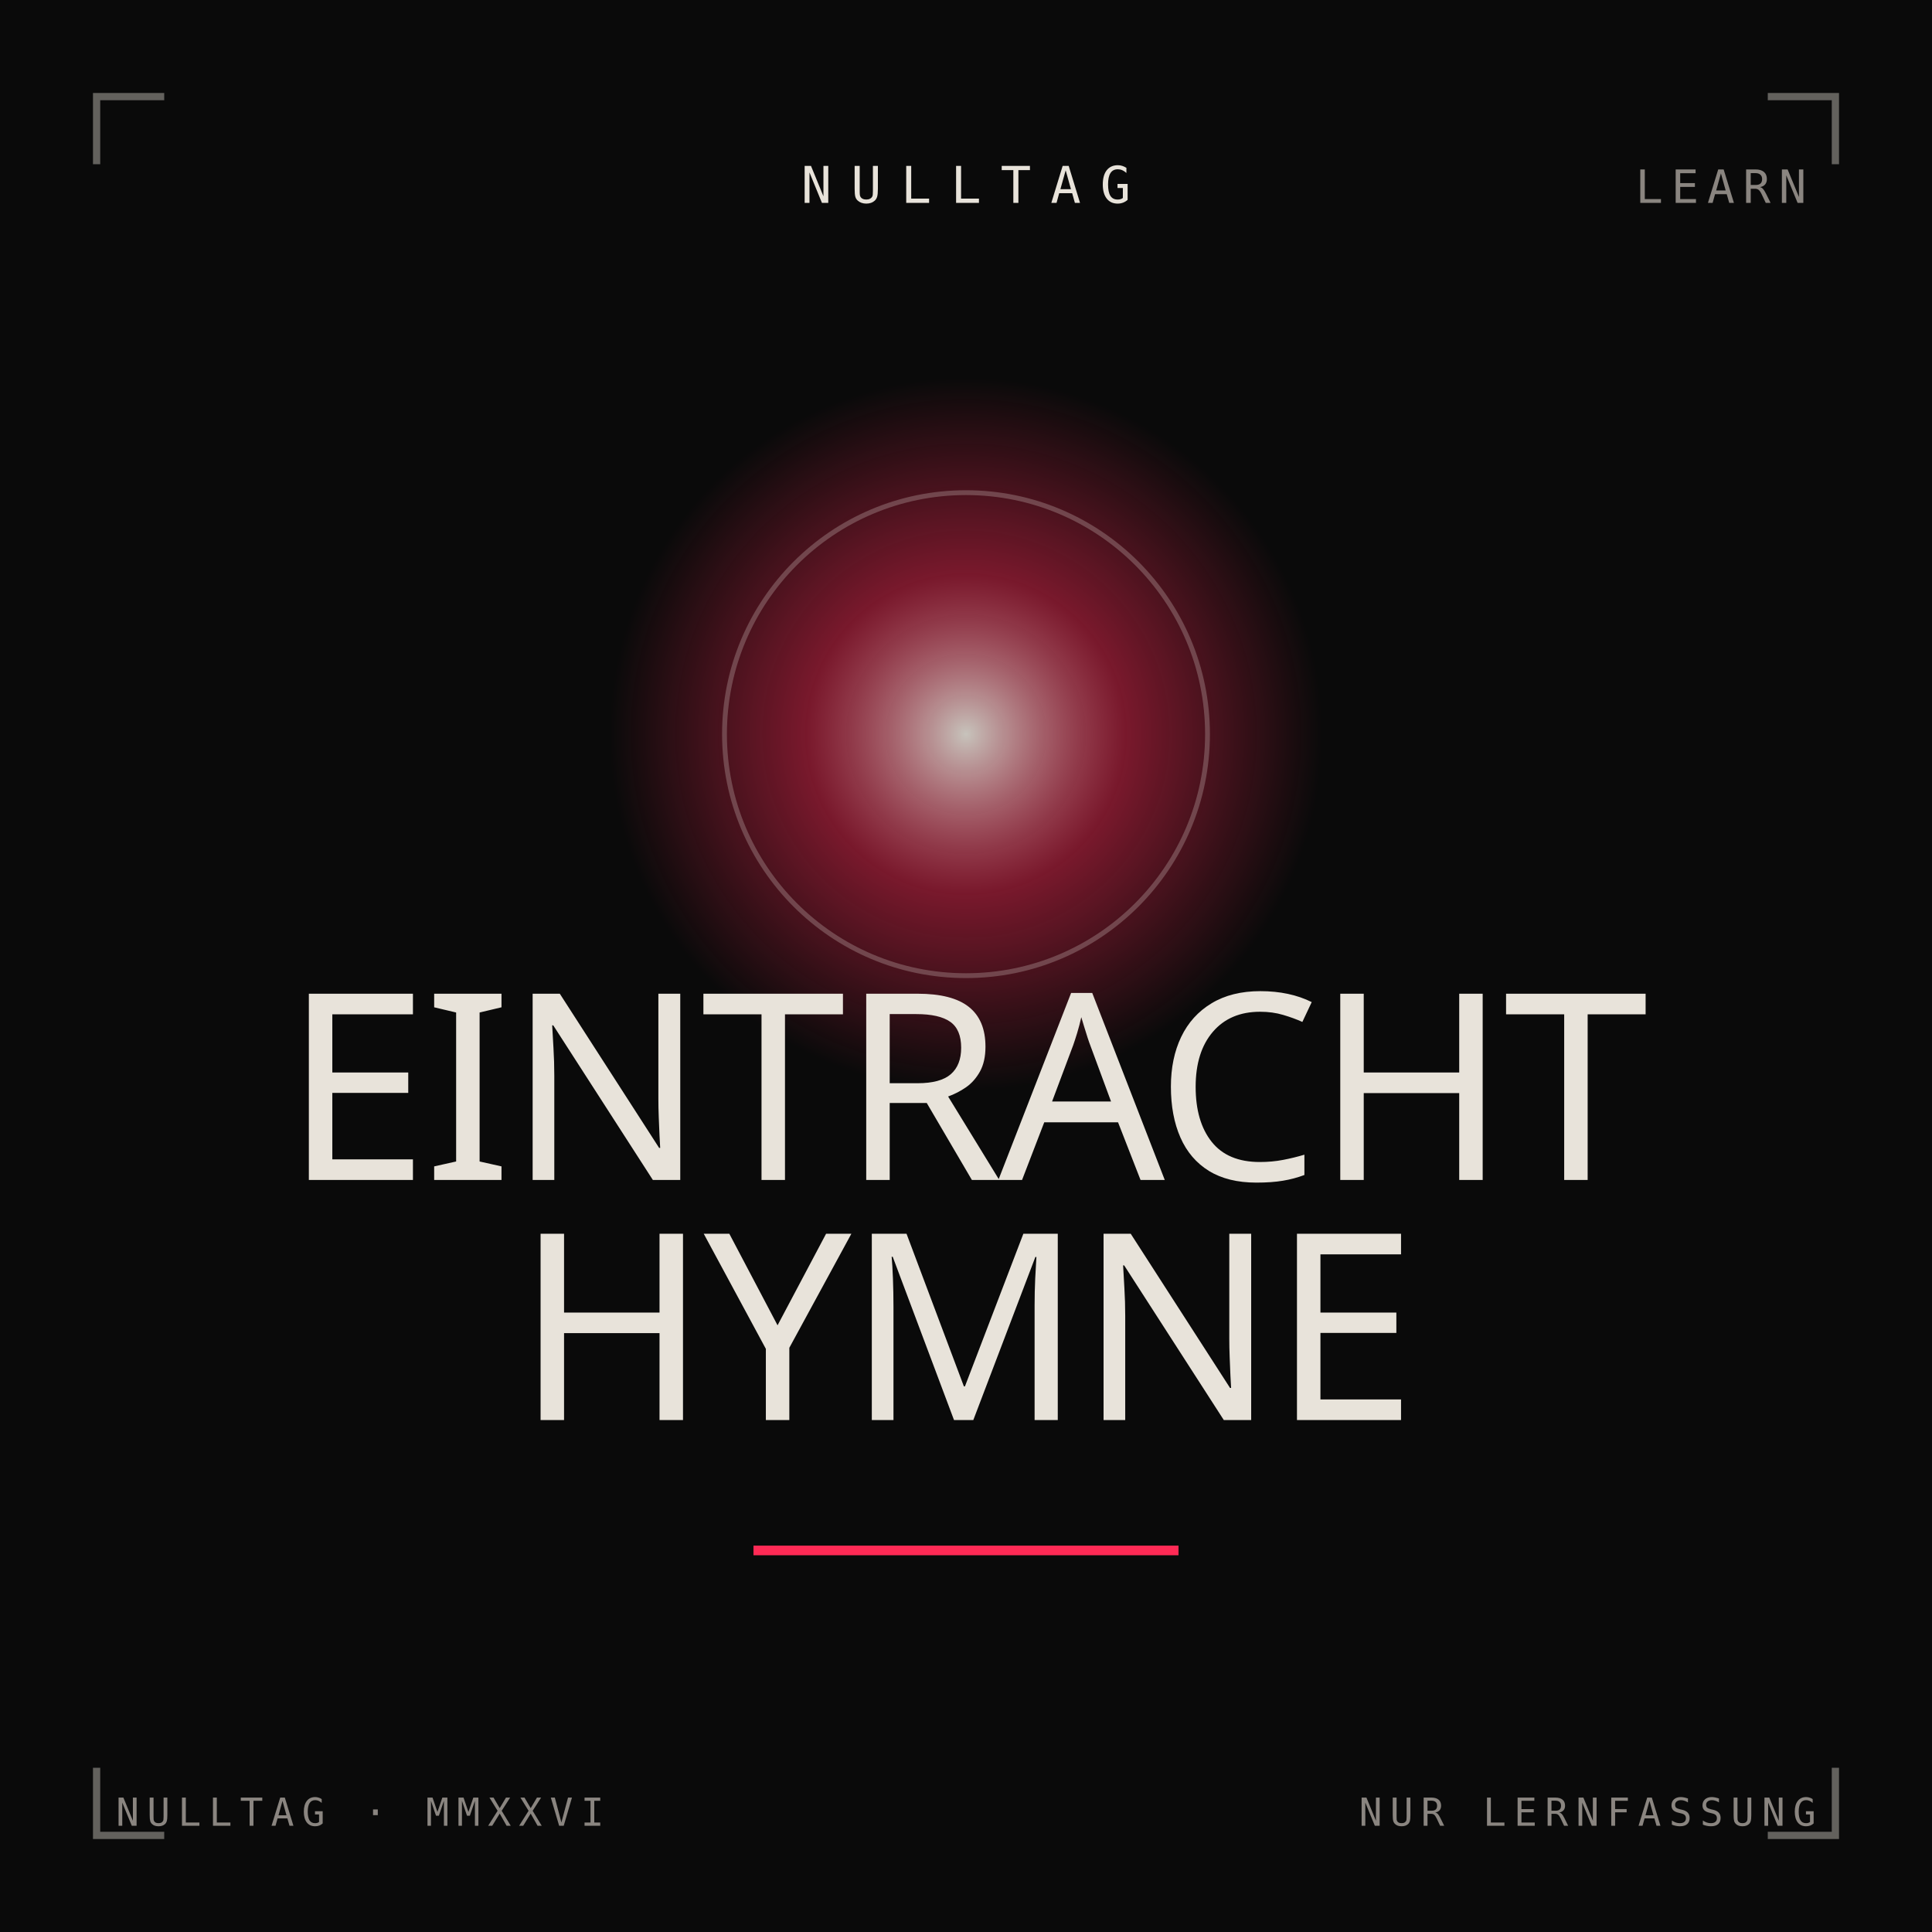
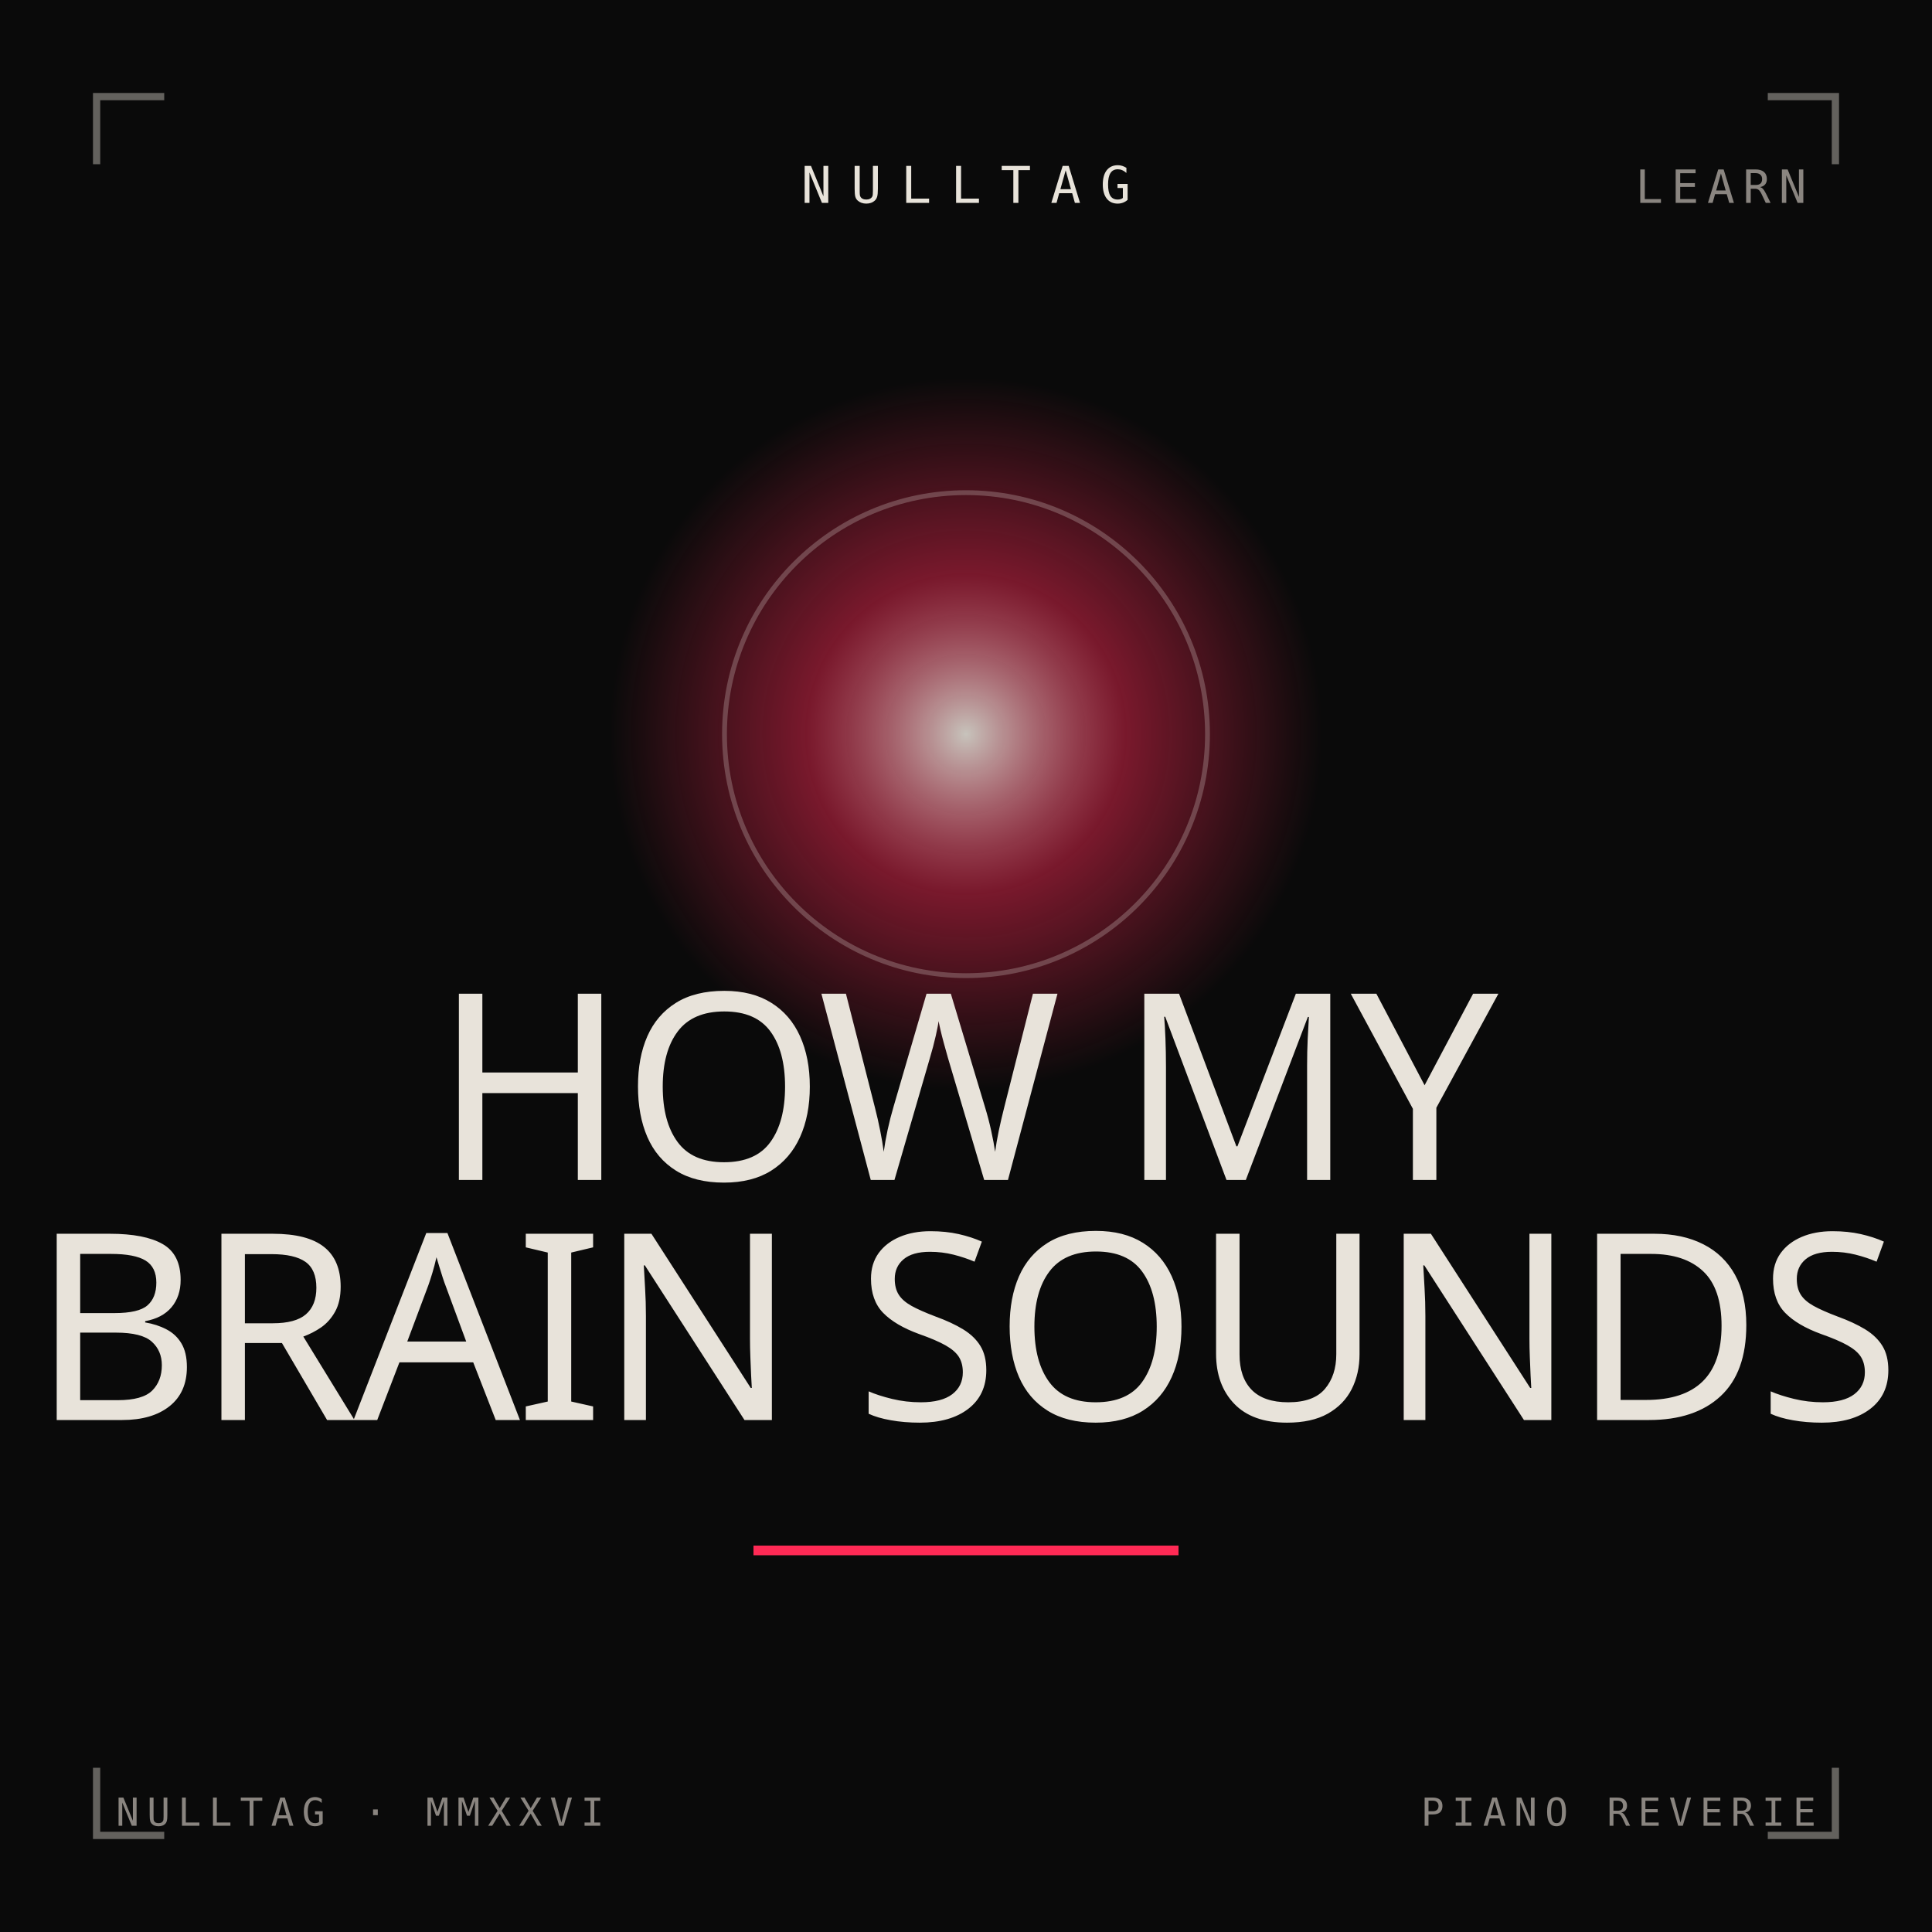
- <svg xmlns="http://www.w3.org/2000/svg" viewBox="0 0 400 400" role="img" aria-label="EINTRACHT HYMNE">
+ <svg xmlns="http://www.w3.org/2000/svg" viewBox="0 0 400 400" role="img" aria-label="HOW MY BRAIN SOUNDS">
  <rect width="400" height="400" fill="#0a0a0a" />
  <g stroke="#e8e3da" stroke-width="1.5" fill="none" opacity="0.4">
    <path d="M20 34V20h14" />
    <path d="M366 20h14v14" />
    <path d="M380 366v14h-14" />
    <path d="M34 380H20v-14" />
  </g>
  <text x="200" y="42" font-family="JetBrains Mono, SF Mono, Menlo, Consolas, monospace" font-size="10.5" fill="#e8e3da" text-anchor="middle" letter-spacing="4">NULLTAG</text>
  <text x="374" y="42" font-family="JetBrains Mono, SF Mono, Menlo, Consolas, monospace" font-size="9.5" fill="#8a8580" text-anchor="end" letter-spacing="1.7">LEARN</text>
  <defs>
    <radialGradient id="g">
      <stop offset="0%" stop-color="#e8e3da" stop-opacity="0.85" />
      <stop offset="45%" stop-color="#ff2a55" stop-opacity="0.45" />
      <stop offset="100%" stop-color="#ff2a55" stop-opacity="0" />
    </radialGradient>
  </defs>
  <circle cx="200" cy="152" r="74" fill="url(#g)" />
  <circle cx="200" cy="152" r="50" fill="none" stroke="#e8e3da" stroke-width="1" opacity="0.25" />
-   <text x="200" y="244.3" font-family="Bebas Neue, Oswald, Arial Narrow, sans-serif" font-size="54" fill="#e8e3da" text-anchor="middle" letter-spacing="-1" textLength="253" lengthAdjust="spacingAndGlyphs">EINTRACHT</text>
-   <text x="200" y="294.0" font-family="Bebas Neue, Oswald, Arial Narrow, sans-serif" font-size="54" fill="#e8e3da" text-anchor="middle" letter-spacing="-1" textLength="140" lengthAdjust="spacingAndGlyphs">HYMNE</text>
+   <text x="200" y="244.3" font-family="Bebas Neue, Oswald, Arial Narrow, sans-serif" font-size="54" fill="#e8e3da" text-anchor="middle" letter-spacing="-1" textLength="168" lengthAdjust="spacingAndGlyphs">HOW MY</text>
+   <text x="200" y="294.0" font-family="Bebas Neue, Oswald, Arial Narrow, sans-serif" font-size="54" fill="#e8e3da" text-anchor="middle" letter-spacing="-1" textLength="330" lengthAdjust="spacingAndGlyphs">BRAIN SOUNDS</text>
  <rect x="156" y="320" width="88" height="2" fill="#ff2a55" />
  <text x="24" y="378" font-family="JetBrains Mono, SF Mono, Menlo, Consolas, monospace" font-size="8" fill="#8a8580" letter-spacing="1.6">NULLTAG · MMXXVI</text>
-   <text x="376" y="378" font-family="JetBrains Mono, SF Mono, Menlo, Consolas, monospace" font-size="8" fill="#8a8580" text-anchor="end" letter-spacing="1.6">NUR LERNFASSUNG</text>
+   <text x="376" y="378" font-family="JetBrains Mono, SF Mono, Menlo, Consolas, monospace" font-size="8" fill="#8a8580" text-anchor="end" letter-spacing="1.6">PIANO REVERIE</text>
</svg>
